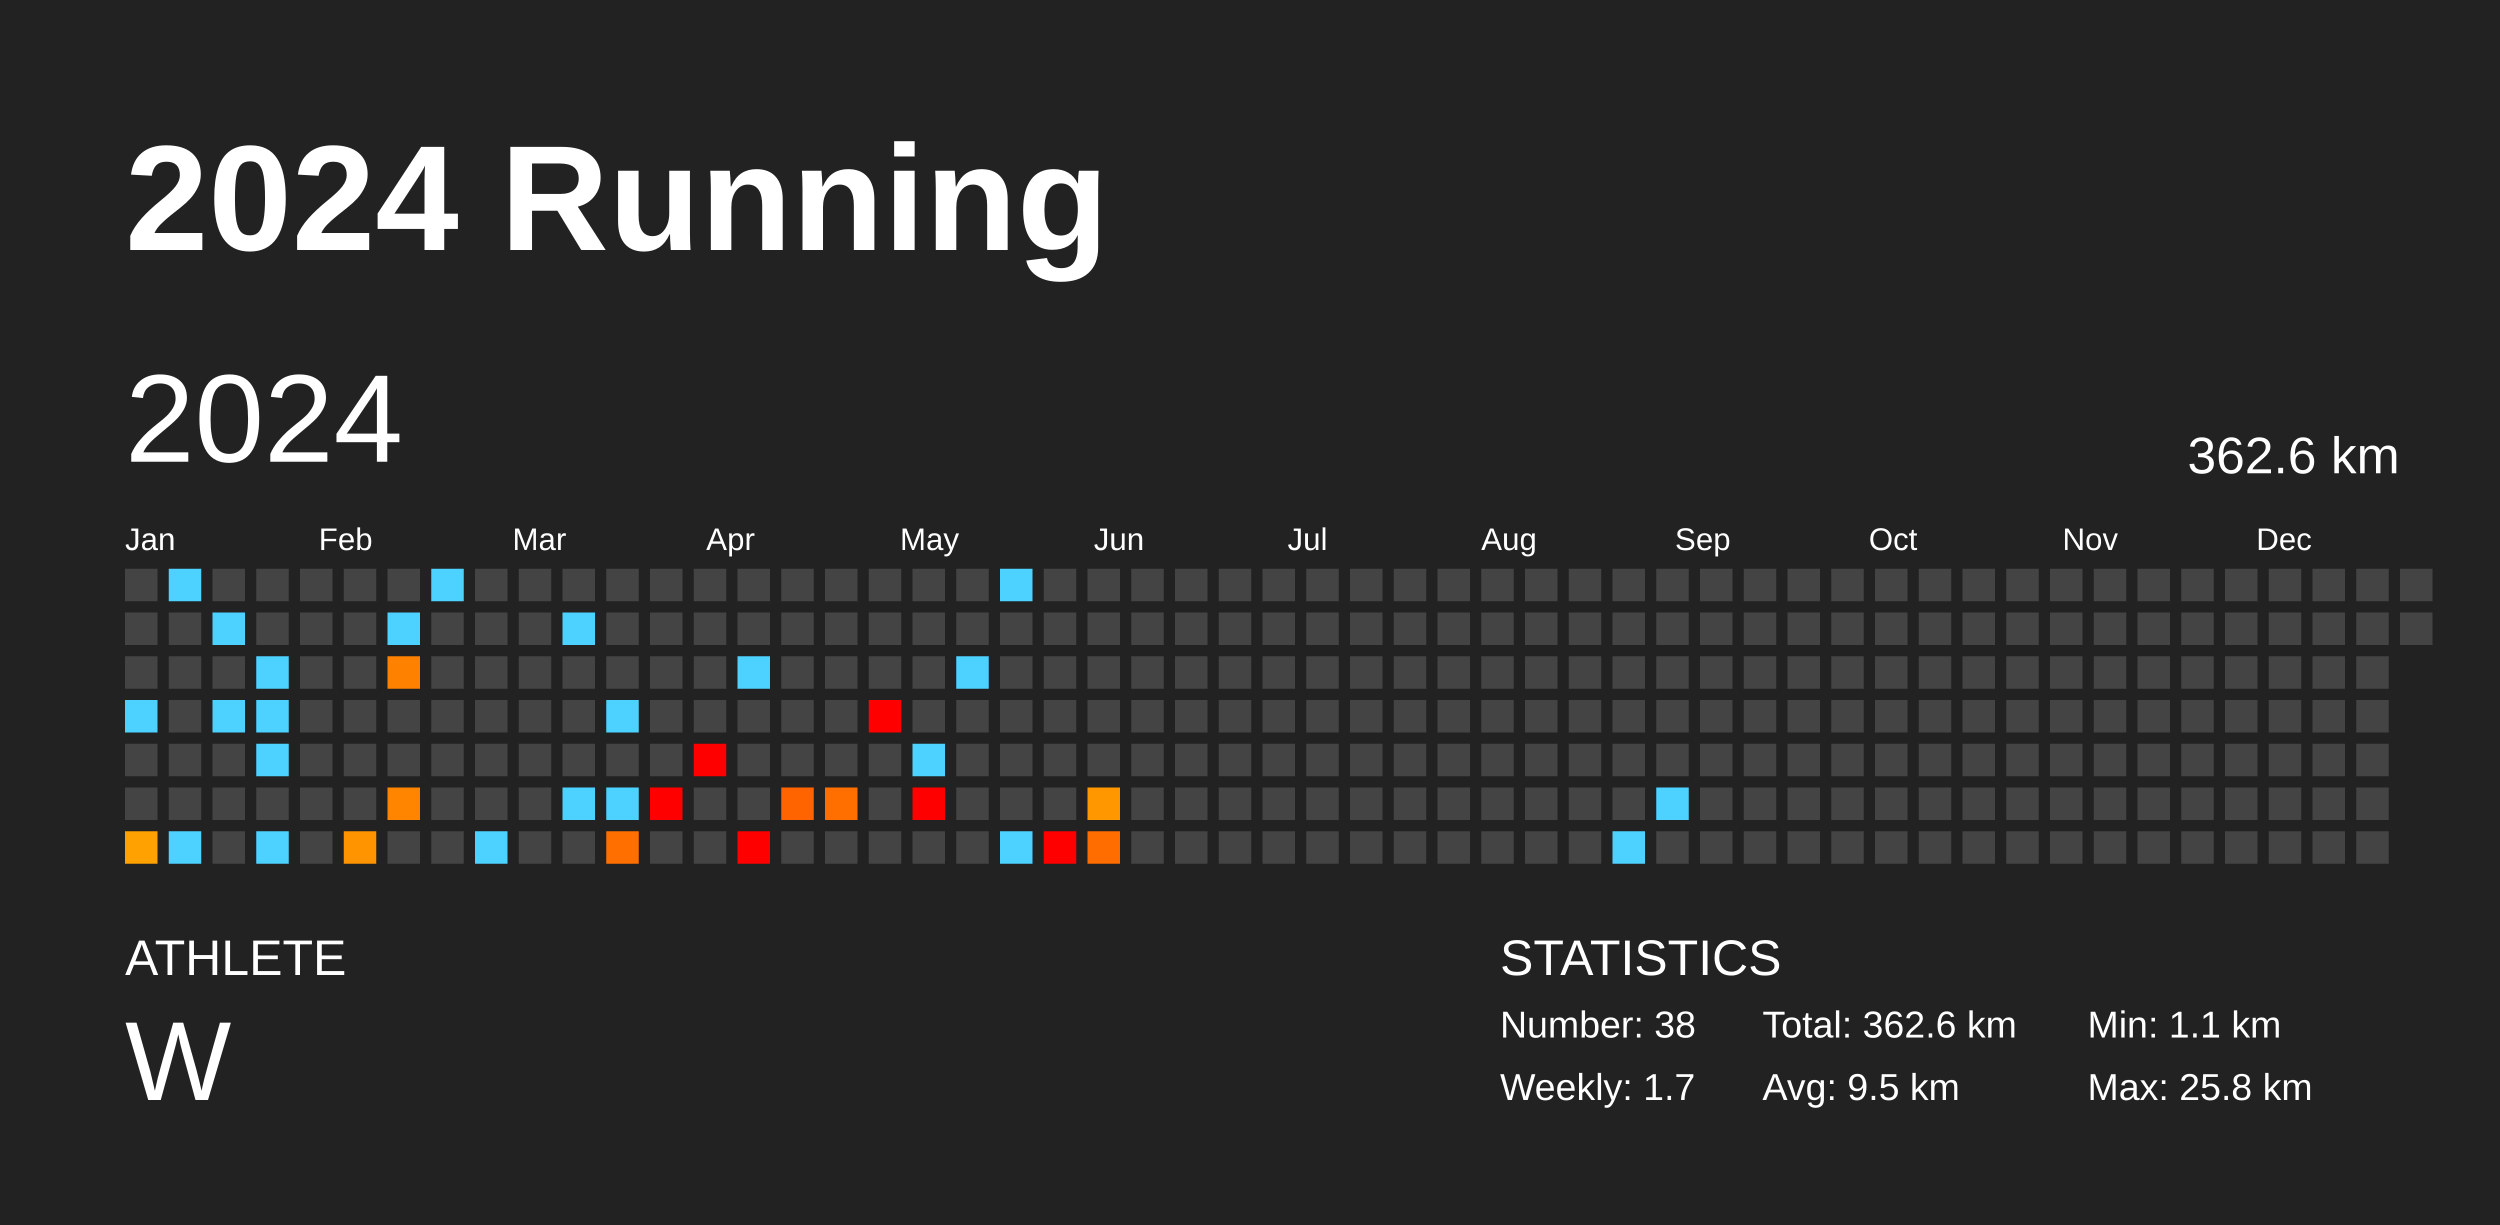
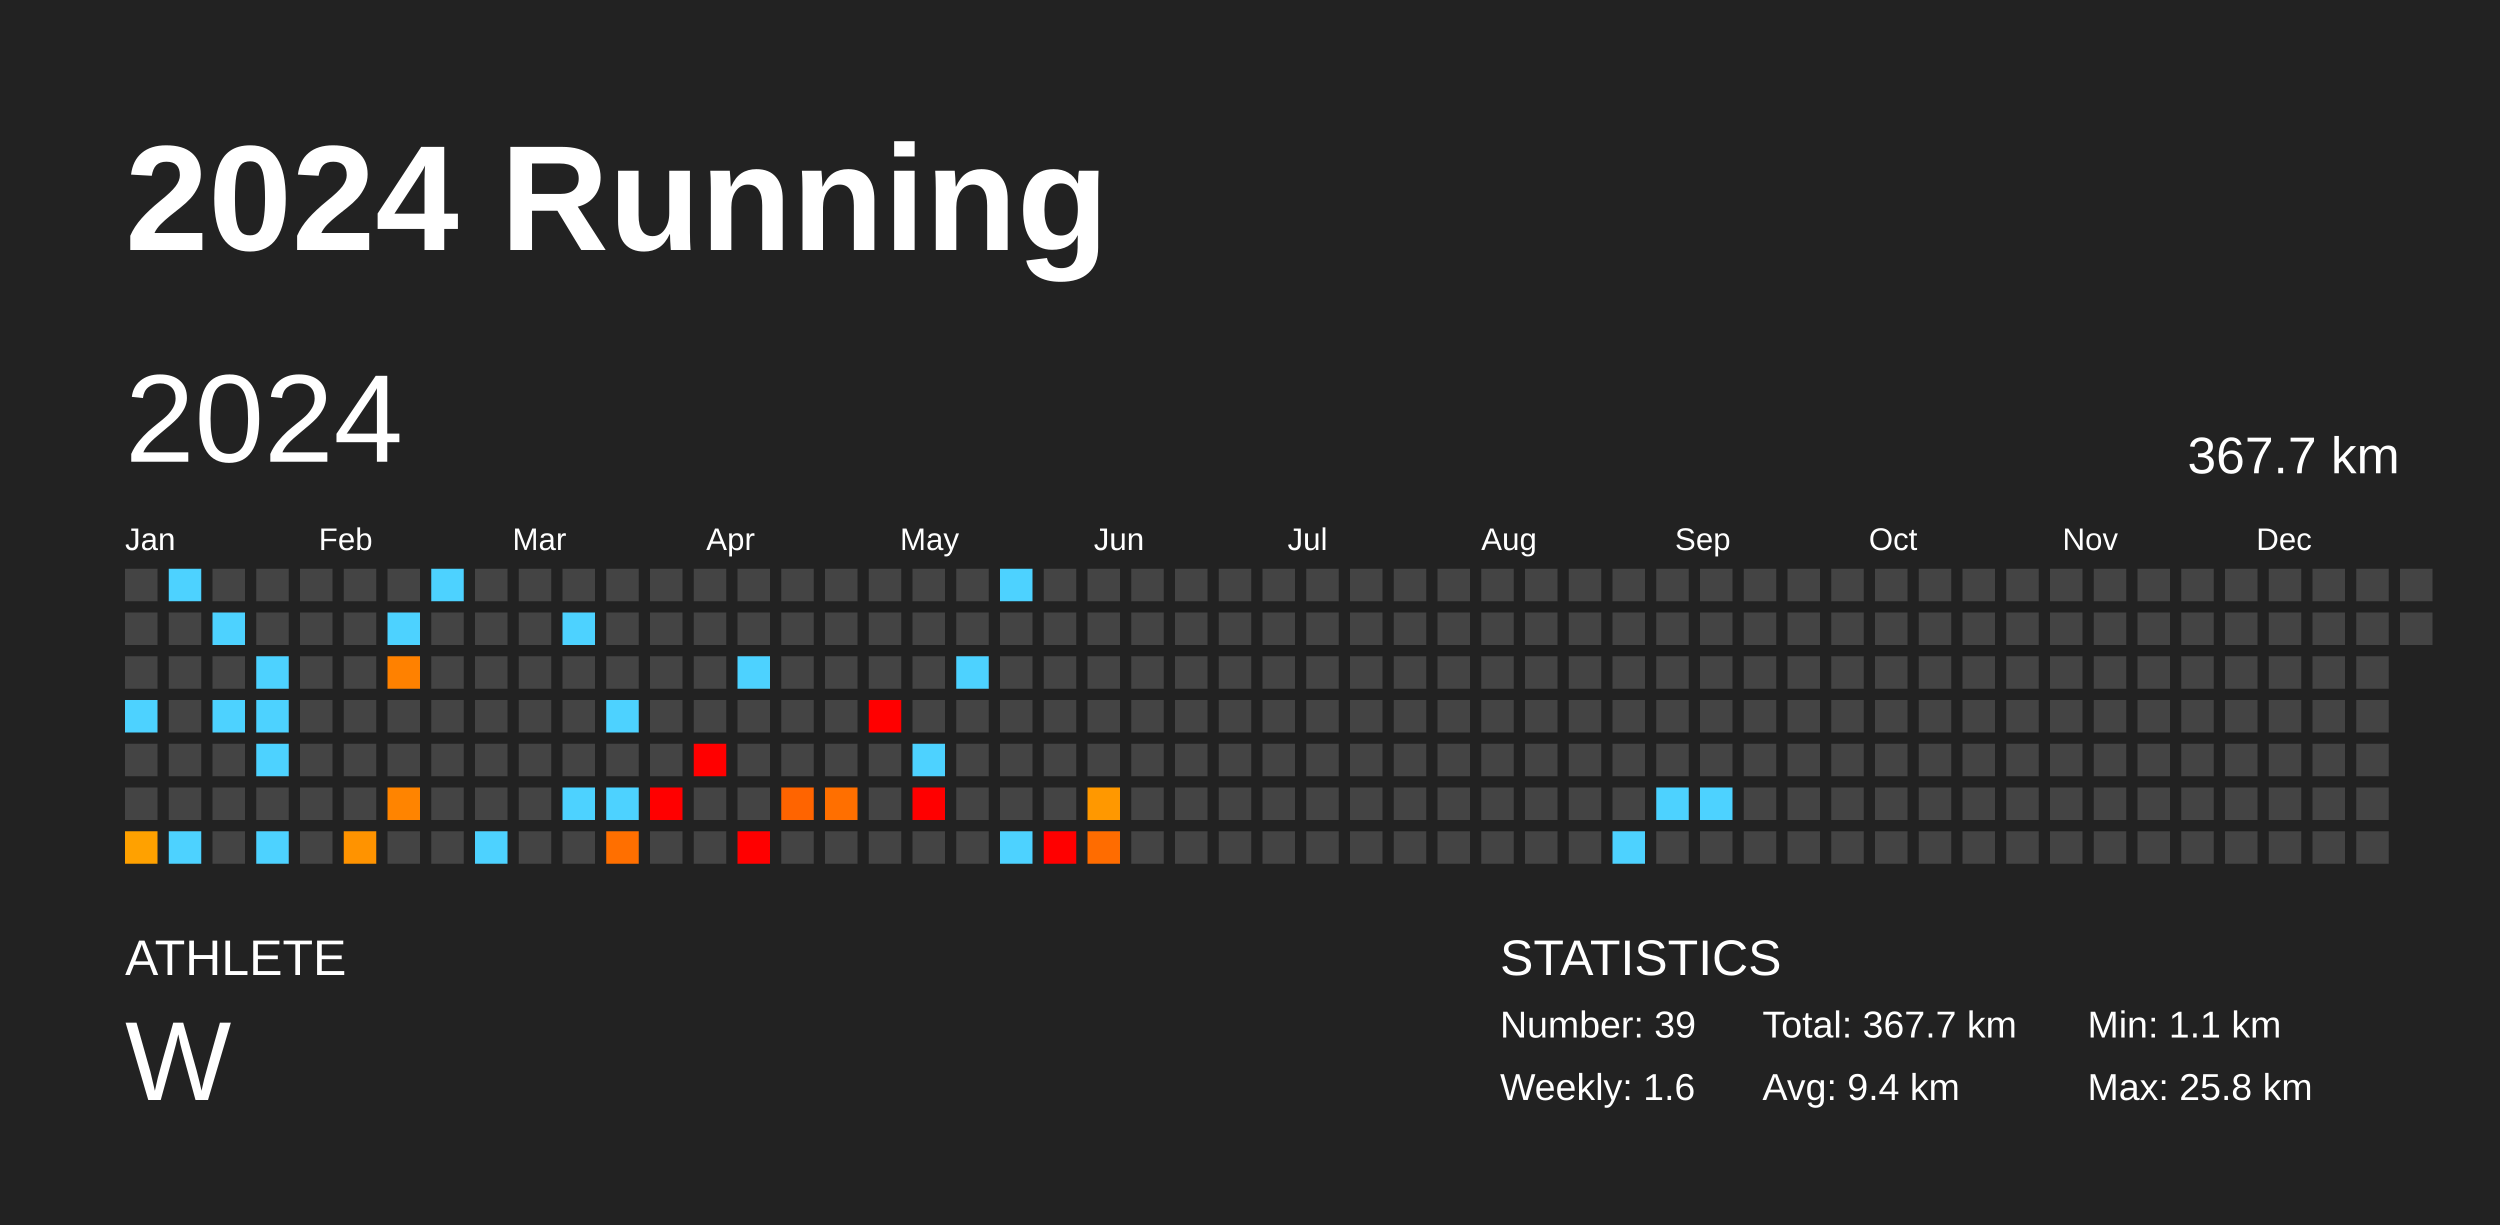
<svg xmlns="http://www.w3.org/2000/svg" baseProfile="full" height="98mm" version="1.1" viewBox="0,0,200,98" width="200mm">
  <defs />
  <rect fill="#222222" height="98" width="200" x="0" y="0" />
  <text fill="#FFFFFF" style="font-size:12px; font-family:Arial; font-weight:bold;" x="10" y="20">2024 Running</text>
  <text fill="#FFFFFF" style="font-size:4px; font-family:Arial" x="10" y="78">ATHLETE</text>
  <text fill="#FFFFFF" style="font-size:9px; font-family:Arial" x="10" y="88">W</text>
  <text fill="#FFFFFF" style="font-size:4px; font-family:Arial" x="120" y="78">STATISTICS</text>
-   <text fill="#FFFFFF" style="font-size:3px; font-family:Arial" x="120" y="83">Number: 38</text>
-   <text fill="#FFFFFF" style="font-size:3px; font-family:Arial" x="120" y="88">Weekly: 1.7</text>
-   <text fill="#FFFFFF" style="font-size:3px; font-family:Arial" x="141" y="83">Total: 362.6 km</text>
-   <text fill="#FFFFFF" style="font-size:3px; font-family:Arial" x="141" y="88">Avg: 9.5 km</text>
+   <text fill="#FFFFFF" style="font-size:3px; font-family:Arial" x="120" y="83">Number: 39</text>
+   <text fill="#FFFFFF" style="font-size:3px; font-family:Arial" x="120" y="88">Weekly: 1.6</text>
+   <text fill="#FFFFFF" style="font-size:3px; font-family:Arial" x="141" y="83">Total: 367.7 km</text>
+   <text fill="#FFFFFF" style="font-size:3px; font-family:Arial" x="141" y="88">Avg: 9.4 km</text>
  <text fill="#FFFFFF" style="font-size:3px; font-family:Arial" x="167" y="83">Min: 1.1 km</text>
  <text fill="#FFFFFF" style="font-size:3px; font-family:Arial" x="167" y="88">Max: 25.8 km</text>
  <text dominant-baseline="hanging" fill="#FFFFFF" style="font-size:10.0px; font-family:Arial;" x="10" y="30">2024</text>
-   <text dominant-baseline="hanging" fill="#FFFFFF" style="font-size:4.125px; font-family:Arial;" x="175" y="35">362.6 km</text>
+   <text dominant-baseline="hanging" fill="#FFFFFF" style="font-size:4.125px; font-family:Arial;" x="175" y="35">367.7 km</text>
  <text fill="#FFFFFF" style="font-size:2.5px; font-family:Arial" x="10.0" y="44">Jan</text>
  <text fill="#FFFFFF" style="font-size:2.5px; font-family:Arial" x="25.5" y="44">Feb</text>
  <text fill="#FFFFFF" style="font-size:2.5px; font-family:Arial" x="41.0" y="44">Mar</text>
  <text fill="#FFFFFF" style="font-size:2.5px; font-family:Arial" x="56.5" y="44">Apr</text>
  <text fill="#FFFFFF" style="font-size:2.5px; font-family:Arial" x="72.0" y="44">May</text>
  <text fill="#FFFFFF" style="font-size:2.5px; font-family:Arial" x="87.5" y="44">Jun</text>
  <text fill="#FFFFFF" style="font-size:2.5px; font-family:Arial" x="103.0" y="44">Jul</text>
  <text fill="#FFFFFF" style="font-size:2.5px; font-family:Arial" x="118.5" y="44">Aug</text>
  <text fill="#FFFFFF" style="font-size:2.5px; font-family:Arial" x="134.0" y="44">Sep</text>
  <text fill="#FFFFFF" style="font-size:2.5px; font-family:Arial" x="149.5" y="44">Oct</text>
  <text fill="#FFFFFF" style="font-size:2.5px; font-family:Arial" x="165.0" y="44">Nov</text>
  <text fill="#FFFFFF" style="font-size:2.5px; font-family:Arial" x="180.5" y="44">Dec</text>
  <rect fill="#444444" height="2.6" width="2.6" x="10.0" y="45.5" />
  <rect fill="#444444" height="2.6" width="2.6" x="10.0" y="49.0" />
  <rect fill="#444444" height="2.6" width="2.6" x="10.0" y="52.5" />
  <rect fill="#4dd2ff" height="2.6" width="2.6" x="10.0" y="56.0" />
  <rect fill="#444444" height="2.6" width="2.6" x="10.0" y="59.5" />
  <rect fill="#444444" height="2.6" width="2.6" x="10.0" y="63.0" />
  <rect fill="#ffa100" height="2.6" width="2.6" x="10.0" y="66.5" />
  <rect fill="#4dd2ff" height="2.6" width="2.6" x="13.5" y="45.5" />
  <rect fill="#444444" height="2.6" width="2.6" x="13.5" y="49.0" />
  <rect fill="#444444" height="2.6" width="2.6" x="13.5" y="52.5" />
  <rect fill="#444444" height="2.6" width="2.6" x="13.5" y="56.0" />
  <rect fill="#444444" height="2.6" width="2.6" x="13.5" y="59.5" />
  <rect fill="#444444" height="2.6" width="2.6" x="13.5" y="63.0" />
  <rect fill="#4dd2ff" height="2.6" width="2.6" x="13.5" y="66.5" />
  <rect fill="#444444" height="2.6" width="2.6" x="17.0" y="45.5" />
  <rect fill="#4dd2ff" height="2.6" width="2.6" x="17.0" y="49.0" />
  <rect fill="#444444" height="2.6" width="2.6" x="17.0" y="52.5" />
  <rect fill="#4dd2ff" height="2.6" width="2.6" x="17.0" y="56.0" />
  <rect fill="#444444" height="2.6" width="2.6" x="17.0" y="59.5" />
  <rect fill="#444444" height="2.6" width="2.6" x="17.0" y="63.0" />
  <rect fill="#444444" height="2.6" width="2.6" x="17.0" y="66.5" />
  <rect fill="#444444" height="2.6" width="2.6" x="20.5" y="45.5" />
  <rect fill="#444444" height="2.6" width="2.6" x="20.5" y="49.0" />
  <rect fill="#4dd2ff" height="2.6" width="2.6" x="20.5" y="52.5" />
  <rect fill="#4dd2ff" height="2.6" width="2.6" x="20.5" y="56.0" />
  <rect fill="#4dd2ff" height="2.6" width="2.6" x="20.5" y="59.5" />
  <rect fill="#444444" height="2.6" width="2.6" x="20.5" y="63.0" />
  <rect fill="#4dd2ff" height="2.6" width="2.6" x="20.5" y="66.5" />
  <rect fill="#444444" height="2.6" width="2.6" x="24.0" y="45.5" />
  <rect fill="#444444" height="2.6" width="2.6" x="24.0" y="49.0" />
  <rect fill="#444444" height="2.6" width="2.6" x="24.0" y="52.5" />
  <rect fill="#444444" height="2.6" width="2.6" x="24.0" y="56.0" />
  <rect fill="#444444" height="2.6" width="2.6" x="24.0" y="59.5" />
  <rect fill="#444444" height="2.6" width="2.6" x="24.0" y="63.0" />
  <rect fill="#444444" height="2.6" width="2.6" x="24.0" y="66.5" />
  <rect fill="#444444" height="2.6" width="2.6" x="27.5" y="45.5" />
  <rect fill="#444444" height="2.6" width="2.6" x="27.5" y="49.0" />
  <rect fill="#444444" height="2.6" width="2.6" x="27.5" y="52.5" />
  <rect fill="#444444" height="2.6" width="2.6" x="27.5" y="56.0" />
  <rect fill="#444444" height="2.6" width="2.6" x="27.5" y="59.5" />
  <rect fill="#444444" height="2.6" width="2.6" x="27.5" y="63.0" />
  <rect fill="#ff9300" height="2.6" width="2.6" x="27.5" y="66.5" />
  <rect fill="#444444" height="2.6" width="2.6" x="31.0" y="45.5" />
  <rect fill="#4dd2ff" height="2.6" width="2.6" x="31.0" y="49.0" />
  <rect fill="#ff8100" height="2.6" width="2.6" x="31.0" y="52.5" />
  <rect fill="#444444" height="2.6" width="2.6" x="31.0" y="56.0" />
  <rect fill="#444444" height="2.6" width="2.6" x="31.0" y="59.5" />
  <rect fill="#ff8400" height="2.6" width="2.6" x="31.0" y="63.0" />
  <rect fill="#444444" height="2.6" width="2.6" x="31.0" y="66.5" />
  <rect fill="#4dd2ff" height="2.6" width="2.6" x="34.5" y="45.5" />
  <rect fill="#444444" height="2.6" width="2.6" x="34.5" y="49.0" />
  <rect fill="#444444" height="2.6" width="2.6" x="34.5" y="52.5" />
  <rect fill="#444444" height="2.6" width="2.6" x="34.5" y="56.0" />
  <rect fill="#444444" height="2.6" width="2.6" x="34.5" y="59.5" />
  <rect fill="#444444" height="2.6" width="2.6" x="34.5" y="63.0" />
  <rect fill="#444444" height="2.6" width="2.6" x="34.5" y="66.5" />
  <rect fill="#444444" height="2.6" width="2.6" x="38.0" y="45.5" />
  <rect fill="#444444" height="2.6" width="2.6" x="38.0" y="49.0" />
  <rect fill="#444444" height="2.6" width="2.6" x="38.0" y="52.5" />
  <rect fill="#444444" height="2.6" width="2.6" x="38.0" y="56.0" />
  <rect fill="#444444" height="2.6" width="2.6" x="38.0" y="59.5" />
  <rect fill="#444444" height="2.6" width="2.6" x="38.0" y="63.0" />
  <rect fill="#4dd2ff" height="2.6" width="2.6" x="38.0" y="66.5" />
  <rect fill="#444444" height="2.6" width="2.6" x="41.5" y="45.5" />
  <rect fill="#444444" height="2.6" width="2.6" x="41.5" y="49.0" />
  <rect fill="#444444" height="2.6" width="2.6" x="41.5" y="52.5" />
  <rect fill="#444444" height="2.6" width="2.6" x="41.5" y="56.0" />
  <rect fill="#444444" height="2.6" width="2.6" x="41.5" y="59.5" />
  <rect fill="#444444" height="2.6" width="2.6" x="41.5" y="63.0" />
  <rect fill="#444444" height="2.6" width="2.6" x="41.5" y="66.5" />
  <rect fill="#444444" height="2.6" width="2.6" x="45.0" y="45.5" />
  <rect fill="#4dd2ff" height="2.6" width="2.6" x="45.0" y="49.0" />
  <rect fill="#444444" height="2.6" width="2.6" x="45.0" y="52.5" />
  <rect fill="#444444" height="2.6" width="2.6" x="45.0" y="56.0" />
  <rect fill="#444444" height="2.6" width="2.6" x="45.0" y="59.5" />
  <rect fill="#4dd2ff" height="2.6" width="2.6" x="45.0" y="63.0" />
  <rect fill="#444444" height="2.6" width="2.6" x="45.0" y="66.5" />
  <rect fill="#444444" height="2.6" width="2.6" x="48.5" y="45.5" />
  <rect fill="#444444" height="2.6" width="2.6" x="48.5" y="49.0" />
  <rect fill="#444444" height="2.6" width="2.6" x="48.5" y="52.5" />
  <rect fill="#4dd2ff" height="2.6" width="2.6" x="48.5" y="56.0" />
  <rect fill="#444444" height="2.6" width="2.6" x="48.5" y="59.5" />
  <rect fill="#4dd2ff" height="2.6" width="2.6" x="48.5" y="63.0" />
  <rect fill="#ff6f00" height="2.6" width="2.6" x="48.5" y="66.5" />
  <rect fill="#444444" height="2.6" width="2.6" x="52.0" y="45.5" />
  <rect fill="#444444" height="2.6" width="2.6" x="52.0" y="49.0" />
  <rect fill="#444444" height="2.6" width="2.6" x="52.0" y="52.5" />
  <rect fill="#444444" height="2.6" width="2.6" x="52.0" y="56.0" />
  <rect fill="#444444" height="2.6" width="2.6" x="52.0" y="59.5" />
  <rect fill="red" height="2.6" width="2.6" x="52.0" y="63.0" />
  <rect fill="#444444" height="2.6" width="2.6" x="52.0" y="66.5" />
  <rect fill="#444444" height="2.6" width="2.6" x="55.5" y="45.5" />
  <rect fill="#444444" height="2.6" width="2.6" x="55.5" y="49.0" />
  <rect fill="#444444" height="2.6" width="2.6" x="55.5" y="52.5" />
  <rect fill="#444444" height="2.6" width="2.6" x="55.5" y="56.0" />
  <rect fill="red" height="2.6" width="2.6" x="55.5" y="59.5" />
  <rect fill="#444444" height="2.6" width="2.6" x="55.5" y="63.0" />
  <rect fill="#444444" height="2.6" width="2.6" x="55.5" y="66.5" />
  <rect fill="#444444" height="2.6" width="2.6" x="59.0" y="45.5" />
  <rect fill="#444444" height="2.6" width="2.6" x="59.0" y="49.0" />
  <rect fill="#4dd2ff" height="2.6" width="2.6" x="59.0" y="52.5" />
  <rect fill="#444444" height="2.6" width="2.6" x="59.0" y="56.0" />
  <rect fill="#444444" height="2.6" width="2.6" x="59.0" y="59.5" />
  <rect fill="#444444" height="2.6" width="2.6" x="59.0" y="63.0" />
  <rect fill="red" height="2.6" width="2.6" x="59.0" y="66.5" />
  <rect fill="#444444" height="2.6" width="2.6" x="62.5" y="45.5" />
  <rect fill="#444444" height="2.6" width="2.6" x="62.5" y="49.0" />
  <rect fill="#444444" height="2.6" width="2.6" x="62.5" y="52.5" />
  <rect fill="#444444" height="2.6" width="2.6" x="62.5" y="56.0" />
  <rect fill="#444444" height="2.6" width="2.6" x="62.5" y="59.5" />
  <rect fill="#ff6400" height="2.6" width="2.6" x="62.5" y="63.0" />
  <rect fill="#444444" height="2.6" width="2.6" x="62.5" y="66.5" />
  <rect fill="#444444" height="2.6" width="2.6" x="66.0" y="45.5" />
  <rect fill="#444444" height="2.6" width="2.6" x="66.0" y="49.0" />
  <rect fill="#444444" height="2.6" width="2.6" x="66.0" y="52.5" />
  <rect fill="#444444" height="2.6" width="2.6" x="66.0" y="56.0" />
  <rect fill="#444444" height="2.6" width="2.6" x="66.0" y="59.5" />
  <rect fill="#ff6f00" height="2.6" width="2.6" x="66.0" y="63.0" />
  <rect fill="#444444" height="2.6" width="2.6" x="66.0" y="66.5" />
  <rect fill="#444444" height="2.6" width="2.6" x="69.5" y="45.5" />
  <rect fill="#444444" height="2.6" width="2.6" x="69.5" y="49.0" />
  <rect fill="#444444" height="2.6" width="2.6" x="69.5" y="52.5" />
  <rect fill="red" height="2.6" width="2.6" x="69.5" y="56.0" />
  <rect fill="#444444" height="2.6" width="2.6" x="69.5" y="59.5" />
  <rect fill="#444444" height="2.6" width="2.6" x="69.5" y="63.0" />
  <rect fill="#444444" height="2.6" width="2.6" x="69.5" y="66.5" />
  <rect fill="#444444" height="2.6" width="2.6" x="73.0" y="45.5" />
  <rect fill="#444444" height="2.6" width="2.6" x="73.0" y="49.0" />
  <rect fill="#444444" height="2.6" width="2.6" x="73.0" y="52.5" />
  <rect fill="#444444" height="2.6" width="2.6" x="73.0" y="56.0" />
  <rect fill="#4dd2ff" height="2.6" width="2.6" x="73.0" y="59.5" />
  <rect fill="red" height="2.6" width="2.6" x="73.0" y="63.0" />
  <rect fill="#444444" height="2.6" width="2.6" x="73.0" y="66.5" />
  <rect fill="#444444" height="2.6" width="2.6" x="76.5" y="45.5" />
  <rect fill="#444444" height="2.6" width="2.6" x="76.5" y="49.0" />
  <rect fill="#4dd2ff" height="2.6" width="2.6" x="76.5" y="52.5" />
  <rect fill="#444444" height="2.6" width="2.6" x="76.5" y="56.0" />
  <rect fill="#444444" height="2.6" width="2.6" x="76.5" y="59.5" />
  <rect fill="#444444" height="2.6" width="2.6" x="76.5" y="63.0" />
  <rect fill="#444444" height="2.6" width="2.6" x="76.5" y="66.5" />
  <rect fill="#4dd2ff" height="2.6" width="2.6" x="80.0" y="45.5" />
  <rect fill="#444444" height="2.6" width="2.6" x="80.0" y="49.0" />
  <rect fill="#444444" height="2.6" width="2.6" x="80.0" y="52.5" />
  <rect fill="#444444" height="2.6" width="2.6" x="80.0" y="56.0" />
  <rect fill="#444444" height="2.6" width="2.6" x="80.0" y="59.5" />
  <rect fill="#444444" height="2.6" width="2.6" x="80.0" y="63.0" />
  <rect fill="#4dd2ff" height="2.6" width="2.6" x="80.0" y="66.5" />
  <rect fill="#444444" height="2.6" width="2.6" x="83.5" y="45.5" />
  <rect fill="#444444" height="2.6" width="2.6" x="83.5" y="49.0" />
  <rect fill="#444444" height="2.6" width="2.6" x="83.5" y="52.5" />
  <rect fill="#444444" height="2.6" width="2.6" x="83.5" y="56.0" />
  <rect fill="#444444" height="2.6" width="2.6" x="83.5" y="59.5" />
  <rect fill="#444444" height="2.6" width="2.6" x="83.5" y="63.0" />
  <rect fill="red" height="2.6" width="2.6" x="83.5" y="66.5" />
  <rect fill="#444444" height="2.6" width="2.6" x="87.0" y="45.5" />
  <rect fill="#444444" height="2.6" width="2.6" x="87.0" y="49.0" />
  <rect fill="#444444" height="2.6" width="2.6" x="87.0" y="52.5" />
  <rect fill="#444444" height="2.6" width="2.6" x="87.0" y="56.0" />
  <rect fill="#444444" height="2.6" width="2.6" x="87.0" y="59.5" />
  <rect fill="#ff9800" height="2.6" width="2.6" x="87.0" y="63.0" />
  <rect fill="#ff6c00" height="2.6" width="2.6" x="87.0" y="66.5" />
  <rect fill="#444444" height="2.6" width="2.6" x="90.5" y="45.5" />
  <rect fill="#444444" height="2.6" width="2.6" x="90.5" y="49.0" />
  <rect fill="#444444" height="2.6" width="2.6" x="90.5" y="52.5" />
  <rect fill="#444444" height="2.6" width="2.6" x="90.5" y="56.0" />
  <rect fill="#444444" height="2.6" width="2.6" x="90.5" y="59.5" />
  <rect fill="#444444" height="2.6" width="2.6" x="90.5" y="63.0" />
  <rect fill="#444444" height="2.6" width="2.6" x="90.5" y="66.5" />
  <rect fill="#444444" height="2.6" width="2.6" x="94.0" y="45.5" />
  <rect fill="#444444" height="2.6" width="2.6" x="94.0" y="49.0" />
  <rect fill="#444444" height="2.6" width="2.6" x="94.0" y="52.5" />
  <rect fill="#444444" height="2.6" width="2.6" x="94.0" y="56.0" />
  <rect fill="#444444" height="2.6" width="2.6" x="94.0" y="59.5" />
  <rect fill="#444444" height="2.6" width="2.6" x="94.0" y="63.0" />
  <rect fill="#444444" height="2.6" width="2.6" x="94.0" y="66.5" />
  <rect fill="#444444" height="2.6" width="2.6" x="97.5" y="45.5" />
  <rect fill="#444444" height="2.6" width="2.6" x="97.5" y="49.0" />
  <rect fill="#444444" height="2.6" width="2.6" x="97.5" y="52.5" />
  <rect fill="#444444" height="2.6" width="2.6" x="97.5" y="56.0" />
  <rect fill="#444444" height="2.6" width="2.6" x="97.5" y="59.5" />
  <rect fill="#444444" height="2.6" width="2.6" x="97.5" y="63.0" />
  <rect fill="#444444" height="2.6" width="2.6" x="97.5" y="66.5" />
  <rect fill="#444444" height="2.6" width="2.6" x="101.0" y="45.5" />
  <rect fill="#444444" height="2.6" width="2.6" x="101.0" y="49.0" />
  <rect fill="#444444" height="2.6" width="2.6" x="101.0" y="52.5" />
  <rect fill="#444444" height="2.6" width="2.6" x="101.0" y="56.0" />
  <rect fill="#444444" height="2.6" width="2.6" x="101.0" y="59.5" />
  <rect fill="#444444" height="2.6" width="2.6" x="101.0" y="63.0" />
  <rect fill="#444444" height="2.6" width="2.6" x="101.0" y="66.5" />
  <rect fill="#444444" height="2.6" width="2.6" x="104.5" y="45.5" />
  <rect fill="#444444" height="2.6" width="2.6" x="104.5" y="49.0" />
  <rect fill="#444444" height="2.6" width="2.6" x="104.5" y="52.5" />
  <rect fill="#444444" height="2.6" width="2.6" x="104.5" y="56.0" />
  <rect fill="#444444" height="2.6" width="2.6" x="104.5" y="59.5" />
  <rect fill="#444444" height="2.6" width="2.6" x="104.5" y="63.0" />
  <rect fill="#444444" height="2.6" width="2.6" x="104.5" y="66.5" />
  <rect fill="#444444" height="2.6" width="2.6" x="108.0" y="45.5" />
  <rect fill="#444444" height="2.6" width="2.6" x="108.0" y="49.0" />
  <rect fill="#444444" height="2.6" width="2.6" x="108.0" y="52.5" />
  <rect fill="#444444" height="2.6" width="2.6" x="108.0" y="56.0" />
  <rect fill="#444444" height="2.6" width="2.6" x="108.0" y="59.5" />
  <rect fill="#444444" height="2.6" width="2.6" x="108.0" y="63.0" />
  <rect fill="#444444" height="2.6" width="2.6" x="108.0" y="66.5" />
  <rect fill="#444444" height="2.6" width="2.6" x="111.5" y="45.5" />
  <rect fill="#444444" height="2.6" width="2.6" x="111.5" y="49.0" />
  <rect fill="#444444" height="2.6" width="2.6" x="111.5" y="52.5" />
  <rect fill="#444444" height="2.6" width="2.6" x="111.5" y="56.0" />
  <rect fill="#444444" height="2.6" width="2.6" x="111.5" y="59.5" />
  <rect fill="#444444" height="2.6" width="2.6" x="111.5" y="63.0" />
  <rect fill="#444444" height="2.6" width="2.6" x="111.5" y="66.5" />
  <rect fill="#444444" height="2.6" width="2.6" x="115.0" y="45.5" />
  <rect fill="#444444" height="2.6" width="2.6" x="115.0" y="49.0" />
  <rect fill="#444444" height="2.6" width="2.6" x="115.0" y="52.5" />
  <rect fill="#444444" height="2.6" width="2.6" x="115.0" y="56.0" />
  <rect fill="#444444" height="2.6" width="2.6" x="115.0" y="59.5" />
  <rect fill="#444444" height="2.6" width="2.6" x="115.0" y="63.0" />
  <rect fill="#444444" height="2.6" width="2.6" x="115.0" y="66.5" />
  <rect fill="#444444" height="2.6" width="2.6" x="118.5" y="45.5" />
  <rect fill="#444444" height="2.6" width="2.6" x="118.5" y="49.0" />
  <rect fill="#444444" height="2.6" width="2.6" x="118.5" y="52.5" />
  <rect fill="#444444" height="2.6" width="2.6" x="118.5" y="56.0" />
  <rect fill="#444444" height="2.6" width="2.6" x="118.5" y="59.5" />
  <rect fill="#444444" height="2.6" width="2.6" x="118.5" y="63.0" />
  <rect fill="#444444" height="2.6" width="2.6" x="118.5" y="66.5" />
  <rect fill="#444444" height="2.6" width="2.6" x="122.0" y="45.5" />
  <rect fill="#444444" height="2.6" width="2.6" x="122.0" y="49.0" />
  <rect fill="#444444" height="2.6" width="2.6" x="122.0" y="52.5" />
  <rect fill="#444444" height="2.6" width="2.6" x="122.0" y="56.0" />
  <rect fill="#444444" height="2.6" width="2.6" x="122.0" y="59.5" />
  <rect fill="#444444" height="2.6" width="2.6" x="122.0" y="63.0" />
  <rect fill="#444444" height="2.6" width="2.6" x="122.0" y="66.5" />
  <rect fill="#444444" height="2.6" width="2.6" x="125.5" y="45.5" />
  <rect fill="#444444" height="2.6" width="2.6" x="125.5" y="49.0" />
  <rect fill="#444444" height="2.6" width="2.6" x="125.5" y="52.5" />
  <rect fill="#444444" height="2.6" width="2.6" x="125.5" y="56.0" />
  <rect fill="#444444" height="2.6" width="2.6" x="125.5" y="59.5" />
  <rect fill="#444444" height="2.6" width="2.6" x="125.5" y="63.0" />
  <rect fill="#444444" height="2.6" width="2.6" x="125.5" y="66.5" />
  <rect fill="#444444" height="2.6" width="2.6" x="129.0" y="45.5" />
  <rect fill="#444444" height="2.6" width="2.6" x="129.0" y="49.0" />
  <rect fill="#444444" height="2.6" width="2.6" x="129.0" y="52.5" />
  <rect fill="#444444" height="2.6" width="2.6" x="129.0" y="56.0" />
  <rect fill="#444444" height="2.6" width="2.6" x="129.0" y="59.5" />
  <rect fill="#444444" height="2.6" width="2.6" x="129.0" y="63.0" />
  <rect fill="#4dd2ff" height="2.6" width="2.6" x="129.0" y="66.5" />
  <rect fill="#444444" height="2.6" width="2.6" x="132.5" y="45.5" />
  <rect fill="#444444" height="2.6" width="2.6" x="132.5" y="49.0" />
  <rect fill="#444444" height="2.6" width="2.6" x="132.5" y="52.5" />
  <rect fill="#444444" height="2.6" width="2.6" x="132.5" y="56.0" />
  <rect fill="#444444" height="2.6" width="2.6" x="132.5" y="59.5" />
  <rect fill="#4dd2ff" height="2.6" width="2.6" x="132.5" y="63.0" />
  <rect fill="#444444" height="2.6" width="2.6" x="132.5" y="66.5" />
  <rect fill="#444444" height="2.6" width="2.6" x="136.0" y="45.5" />
  <rect fill="#444444" height="2.6" width="2.6" x="136.0" y="49.0" />
  <rect fill="#444444" height="2.6" width="2.6" x="136.0" y="52.5" />
  <rect fill="#444444" height="2.6" width="2.6" x="136.0" y="56.0" />
  <rect fill="#444444" height="2.6" width="2.6" x="136.0" y="59.5" />
-   <rect fill="#444444" height="2.6" width="2.6" x="136.0" y="63.0" />
+   <rect fill="#4dd2ff" height="2.6" width="2.6" x="136.0" y="63.0" />
  <rect fill="#444444" height="2.6" width="2.6" x="136.0" y="66.5" />
  <rect fill="#444444" height="2.6" width="2.6" x="139.5" y="45.5" />
  <rect fill="#444444" height="2.6" width="2.6" x="139.5" y="49.0" />
  <rect fill="#444444" height="2.6" width="2.6" x="139.5" y="52.5" />
  <rect fill="#444444" height="2.6" width="2.6" x="139.5" y="56.0" />
  <rect fill="#444444" height="2.6" width="2.6" x="139.5" y="59.5" />
  <rect fill="#444444" height="2.6" width="2.6" x="139.5" y="63.0" />
  <rect fill="#444444" height="2.6" width="2.6" x="139.5" y="66.5" />
  <rect fill="#444444" height="2.6" width="2.6" x="143.0" y="45.5" />
  <rect fill="#444444" height="2.6" width="2.6" x="143.0" y="49.0" />
  <rect fill="#444444" height="2.6" width="2.6" x="143.0" y="52.5" />
  <rect fill="#444444" height="2.6" width="2.6" x="143.0" y="56.0" />
  <rect fill="#444444" height="2.6" width="2.6" x="143.0" y="59.5" />
  <rect fill="#444444" height="2.6" width="2.6" x="143.0" y="63.0" />
  <rect fill="#444444" height="2.6" width="2.6" x="143.0" y="66.5" />
  <rect fill="#444444" height="2.6" width="2.6" x="146.5" y="45.5" />
  <rect fill="#444444" height="2.6" width="2.6" x="146.5" y="49.0" />
  <rect fill="#444444" height="2.6" width="2.6" x="146.5" y="52.5" />
  <rect fill="#444444" height="2.6" width="2.6" x="146.5" y="56.0" />
  <rect fill="#444444" height="2.6" width="2.6" x="146.5" y="59.5" />
  <rect fill="#444444" height="2.6" width="2.6" x="146.5" y="63.0" />
  <rect fill="#444444" height="2.6" width="2.6" x="146.5" y="66.5" />
  <rect fill="#444444" height="2.6" width="2.6" x="150.0" y="45.5" />
  <rect fill="#444444" height="2.6" width="2.6" x="150.0" y="49.0" />
  <rect fill="#444444" height="2.6" width="2.6" x="150.0" y="52.5" />
  <rect fill="#444444" height="2.6" width="2.6" x="150.0" y="56.0" />
  <rect fill="#444444" height="2.6" width="2.6" x="150.0" y="59.5" />
  <rect fill="#444444" height="2.6" width="2.6" x="150.0" y="63.0" />
  <rect fill="#444444" height="2.6" width="2.6" x="150.0" y="66.5" />
  <rect fill="#444444" height="2.6" width="2.6" x="153.5" y="45.5" />
  <rect fill="#444444" height="2.6" width="2.6" x="153.5" y="49.0" />
  <rect fill="#444444" height="2.6" width="2.6" x="153.5" y="52.5" />
  <rect fill="#444444" height="2.6" width="2.6" x="153.5" y="56.0" />
  <rect fill="#444444" height="2.6" width="2.6" x="153.5" y="59.5" />
  <rect fill="#444444" height="2.6" width="2.6" x="153.5" y="63.0" />
  <rect fill="#444444" height="2.6" width="2.6" x="153.5" y="66.5" />
  <rect fill="#444444" height="2.6" width="2.6" x="157.0" y="45.5" />
  <rect fill="#444444" height="2.6" width="2.6" x="157.0" y="49.0" />
  <rect fill="#444444" height="2.6" width="2.6" x="157.0" y="52.5" />
  <rect fill="#444444" height="2.6" width="2.6" x="157.0" y="56.0" />
  <rect fill="#444444" height="2.6" width="2.6" x="157.0" y="59.5" />
  <rect fill="#444444" height="2.6" width="2.6" x="157.0" y="63.0" />
  <rect fill="#444444" height="2.6" width="2.6" x="157.0" y="66.5" />
  <rect fill="#444444" height="2.6" width="2.6" x="160.5" y="45.5" />
  <rect fill="#444444" height="2.6" width="2.6" x="160.5" y="49.0" />
  <rect fill="#444444" height="2.6" width="2.6" x="160.5" y="52.5" />
  <rect fill="#444444" height="2.6" width="2.6" x="160.5" y="56.0" />
  <rect fill="#444444" height="2.6" width="2.6" x="160.5" y="59.5" />
  <rect fill="#444444" height="2.6" width="2.6" x="160.5" y="63.0" />
  <rect fill="#444444" height="2.6" width="2.6" x="160.5" y="66.5" />
  <rect fill="#444444" height="2.6" width="2.6" x="164.0" y="45.5" />
  <rect fill="#444444" height="2.6" width="2.6" x="164.0" y="49.0" />
  <rect fill="#444444" height="2.6" width="2.6" x="164.0" y="52.5" />
  <rect fill="#444444" height="2.6" width="2.6" x="164.0" y="56.0" />
  <rect fill="#444444" height="2.6" width="2.6" x="164.0" y="59.5" />
  <rect fill="#444444" height="2.6" width="2.6" x="164.0" y="63.0" />
  <rect fill="#444444" height="2.6" width="2.6" x="164.0" y="66.5" />
  <rect fill="#444444" height="2.6" width="2.6" x="167.5" y="45.5" />
  <rect fill="#444444" height="2.6" width="2.6" x="167.5" y="49.0" />
  <rect fill="#444444" height="2.6" width="2.6" x="167.5" y="52.5" />
  <rect fill="#444444" height="2.6" width="2.6" x="167.5" y="56.0" />
  <rect fill="#444444" height="2.6" width="2.6" x="167.5" y="59.5" />
  <rect fill="#444444" height="2.6" width="2.6" x="167.5" y="63.0" />
  <rect fill="#444444" height="2.6" width="2.6" x="167.5" y="66.5" />
  <rect fill="#444444" height="2.6" width="2.6" x="171.0" y="45.5" />
  <rect fill="#444444" height="2.6" width="2.6" x="171.0" y="49.0" />
  <rect fill="#444444" height="2.6" width="2.6" x="171.0" y="52.5" />
  <rect fill="#444444" height="2.6" width="2.6" x="171.0" y="56.0" />
  <rect fill="#444444" height="2.6" width="2.6" x="171.0" y="59.5" />
  <rect fill="#444444" height="2.6" width="2.6" x="171.0" y="63.0" />
  <rect fill="#444444" height="2.6" width="2.6" x="171.0" y="66.5" />
  <rect fill="#444444" height="2.6" width="2.6" x="174.5" y="45.5" />
  <rect fill="#444444" height="2.6" width="2.6" x="174.5" y="49.0" />
  <rect fill="#444444" height="2.6" width="2.6" x="174.5" y="52.5" />
  <rect fill="#444444" height="2.6" width="2.6" x="174.5" y="56.0" />
  <rect fill="#444444" height="2.6" width="2.6" x="174.5" y="59.5" />
  <rect fill="#444444" height="2.6" width="2.6" x="174.5" y="63.0" />
  <rect fill="#444444" height="2.6" width="2.6" x="174.5" y="66.5" />
  <rect fill="#444444" height="2.6" width="2.6" x="178.0" y="45.5" />
  <rect fill="#444444" height="2.6" width="2.6" x="178.0" y="49.0" />
  <rect fill="#444444" height="2.6" width="2.6" x="178.0" y="52.5" />
  <rect fill="#444444" height="2.6" width="2.6" x="178.0" y="56.0" />
  <rect fill="#444444" height="2.6" width="2.6" x="178.0" y="59.5" />
  <rect fill="#444444" height="2.6" width="2.6" x="178.0" y="63.0" />
  <rect fill="#444444" height="2.6" width="2.6" x="178.0" y="66.5" />
  <rect fill="#444444" height="2.6" width="2.6" x="181.5" y="45.5" />
  <rect fill="#444444" height="2.6" width="2.6" x="181.5" y="49.0" />
  <rect fill="#444444" height="2.6" width="2.6" x="181.5" y="52.5" />
  <rect fill="#444444" height="2.6" width="2.6" x="181.5" y="56.0" />
  <rect fill="#444444" height="2.6" width="2.6" x="181.5" y="59.5" />
  <rect fill="#444444" height="2.6" width="2.6" x="181.5" y="63.0" />
  <rect fill="#444444" height="2.6" width="2.6" x="181.5" y="66.5" />
  <rect fill="#444444" height="2.6" width="2.6" x="185.0" y="45.5" />
  <rect fill="#444444" height="2.6" width="2.6" x="185.0" y="49.0" />
  <rect fill="#444444" height="2.6" width="2.6" x="185.0" y="52.5" />
  <rect fill="#444444" height="2.6" width="2.6" x="185.0" y="56.0" />
  <rect fill="#444444" height="2.6" width="2.6" x="185.0" y="59.5" />
  <rect fill="#444444" height="2.6" width="2.6" x="185.0" y="63.0" />
  <rect fill="#444444" height="2.6" width="2.6" x="185.0" y="66.5" />
  <rect fill="#444444" height="2.6" width="2.6" x="188.5" y="45.5" />
  <rect fill="#444444" height="2.6" width="2.6" x="188.5" y="49.0" />
  <rect fill="#444444" height="2.6" width="2.6" x="188.5" y="52.5" />
  <rect fill="#444444" height="2.6" width="2.6" x="188.5" y="56.0" />
  <rect fill="#444444" height="2.6" width="2.6" x="188.5" y="59.5" />
  <rect fill="#444444" height="2.6" width="2.6" x="188.5" y="63.0" />
  <rect fill="#444444" height="2.6" width="2.6" x="188.5" y="66.5" />
  <rect fill="#444444" height="2.6" width="2.6" x="192.0" y="45.5" />
  <rect fill="#444444" height="2.6" width="2.6" x="192.0" y="49.0" />
</svg>
